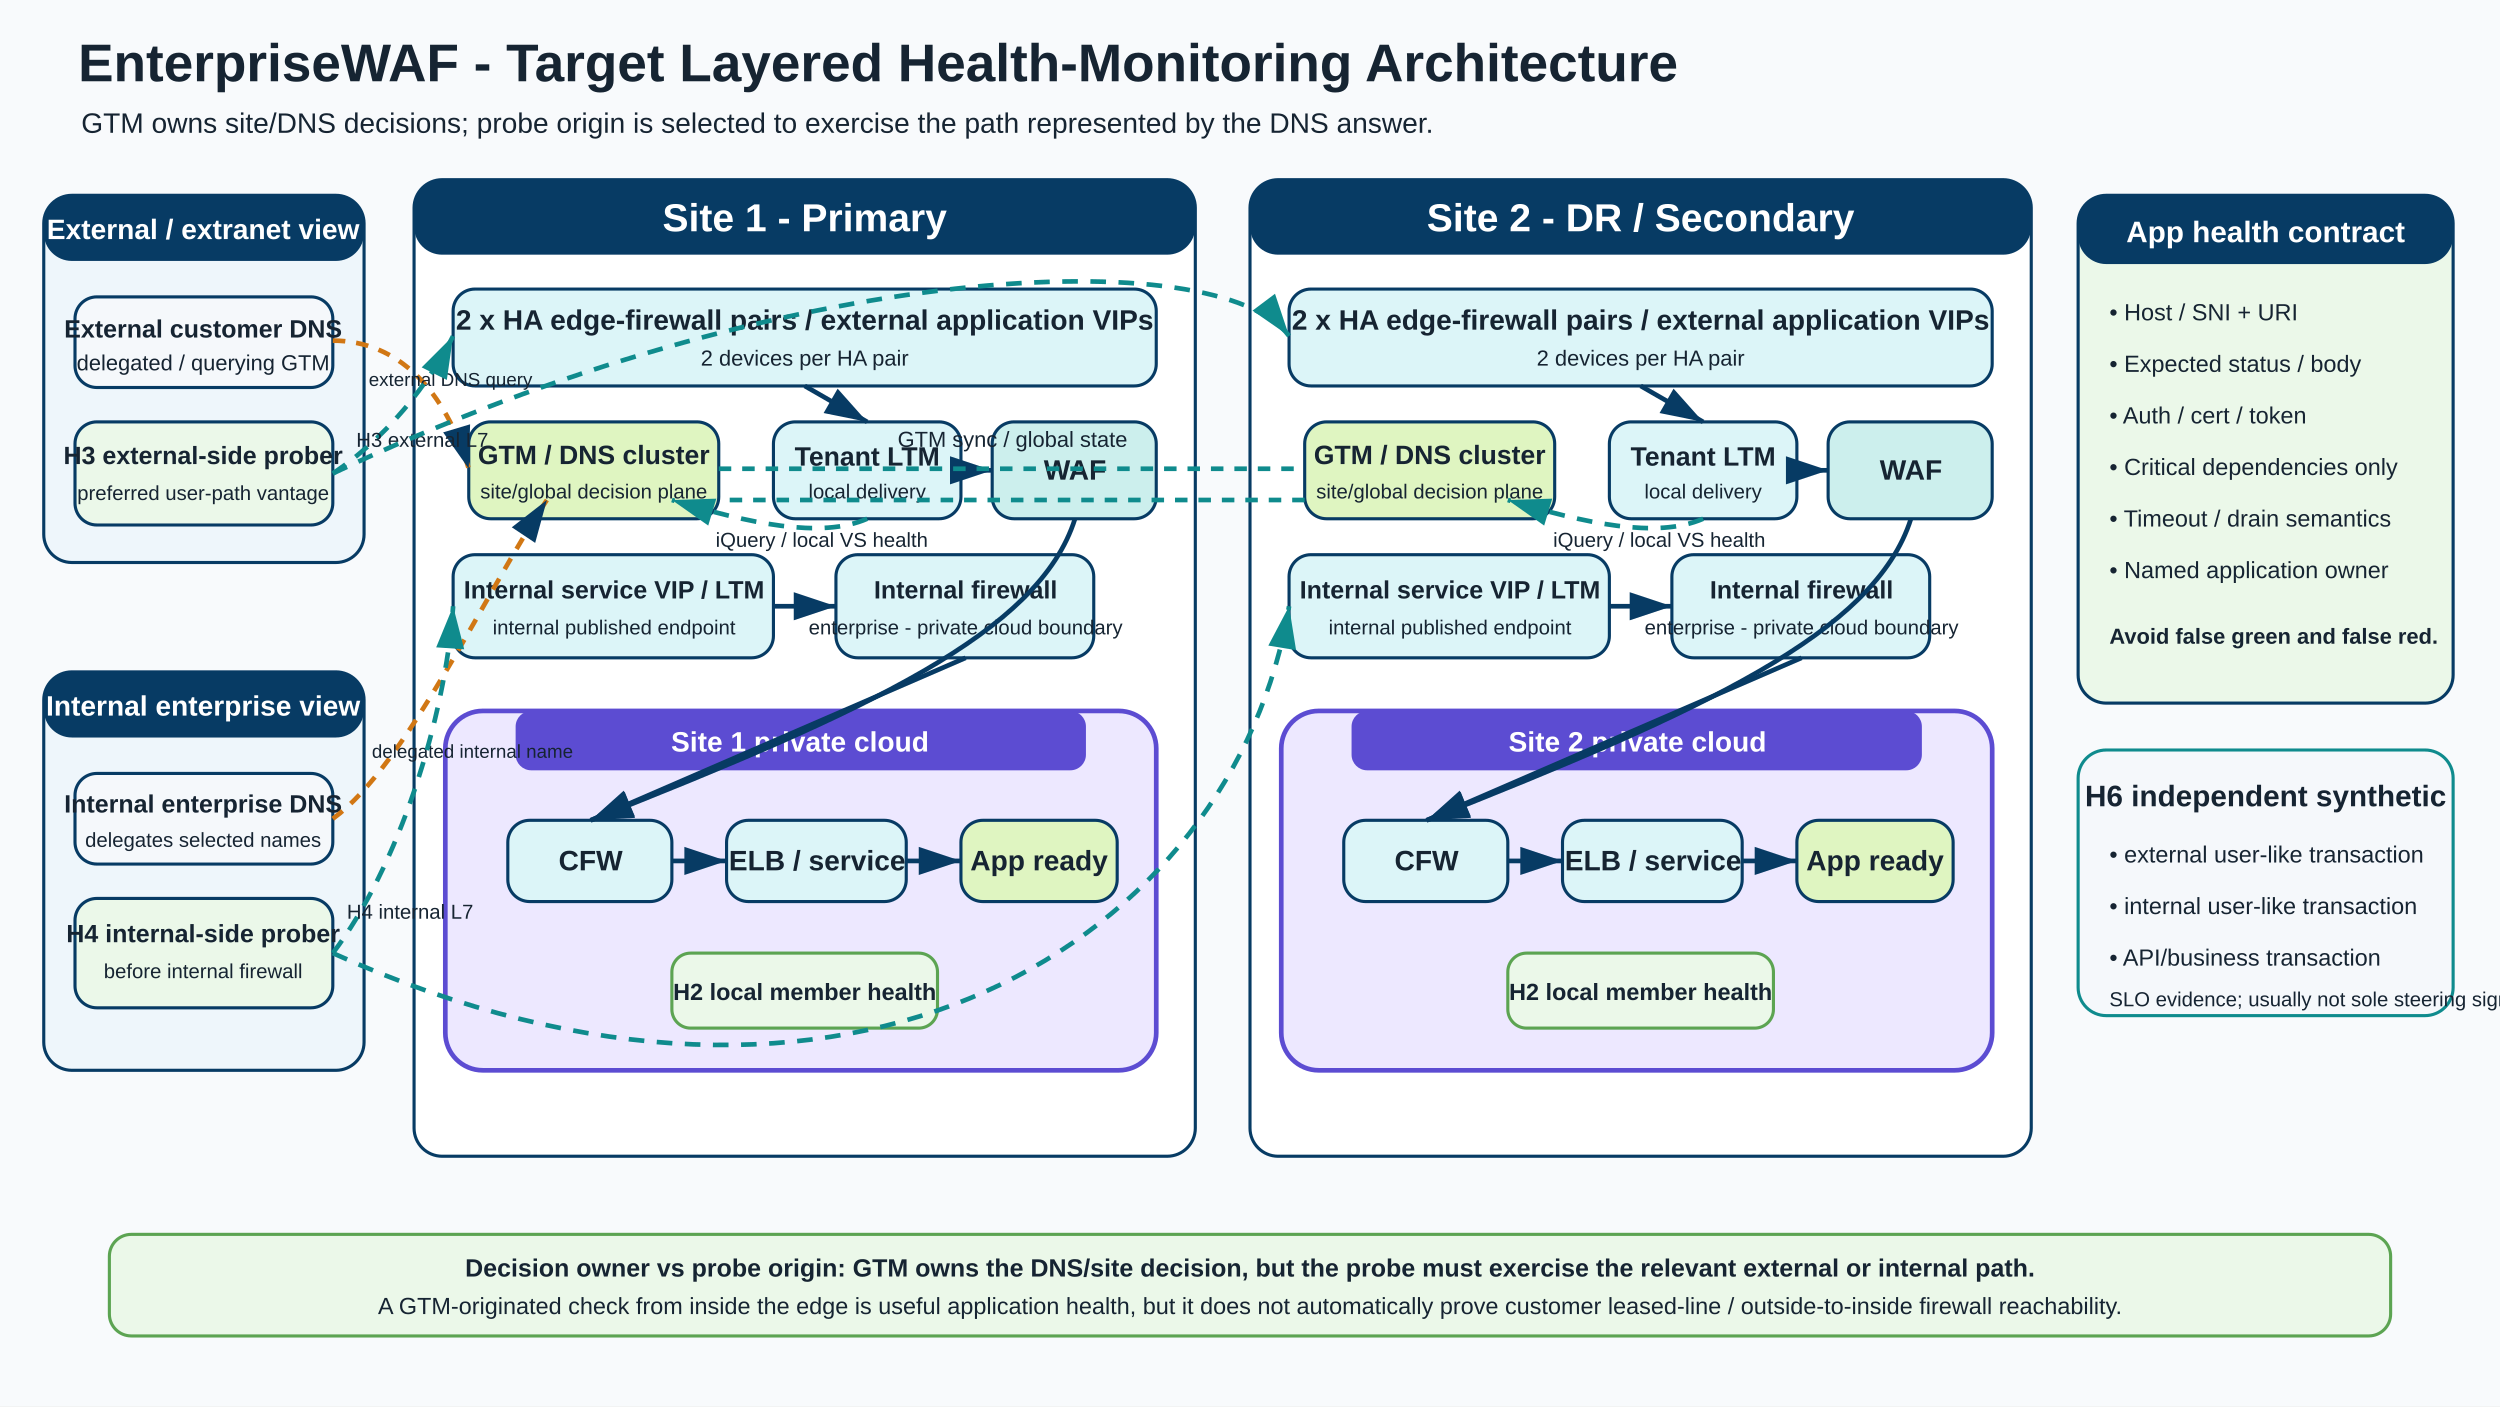
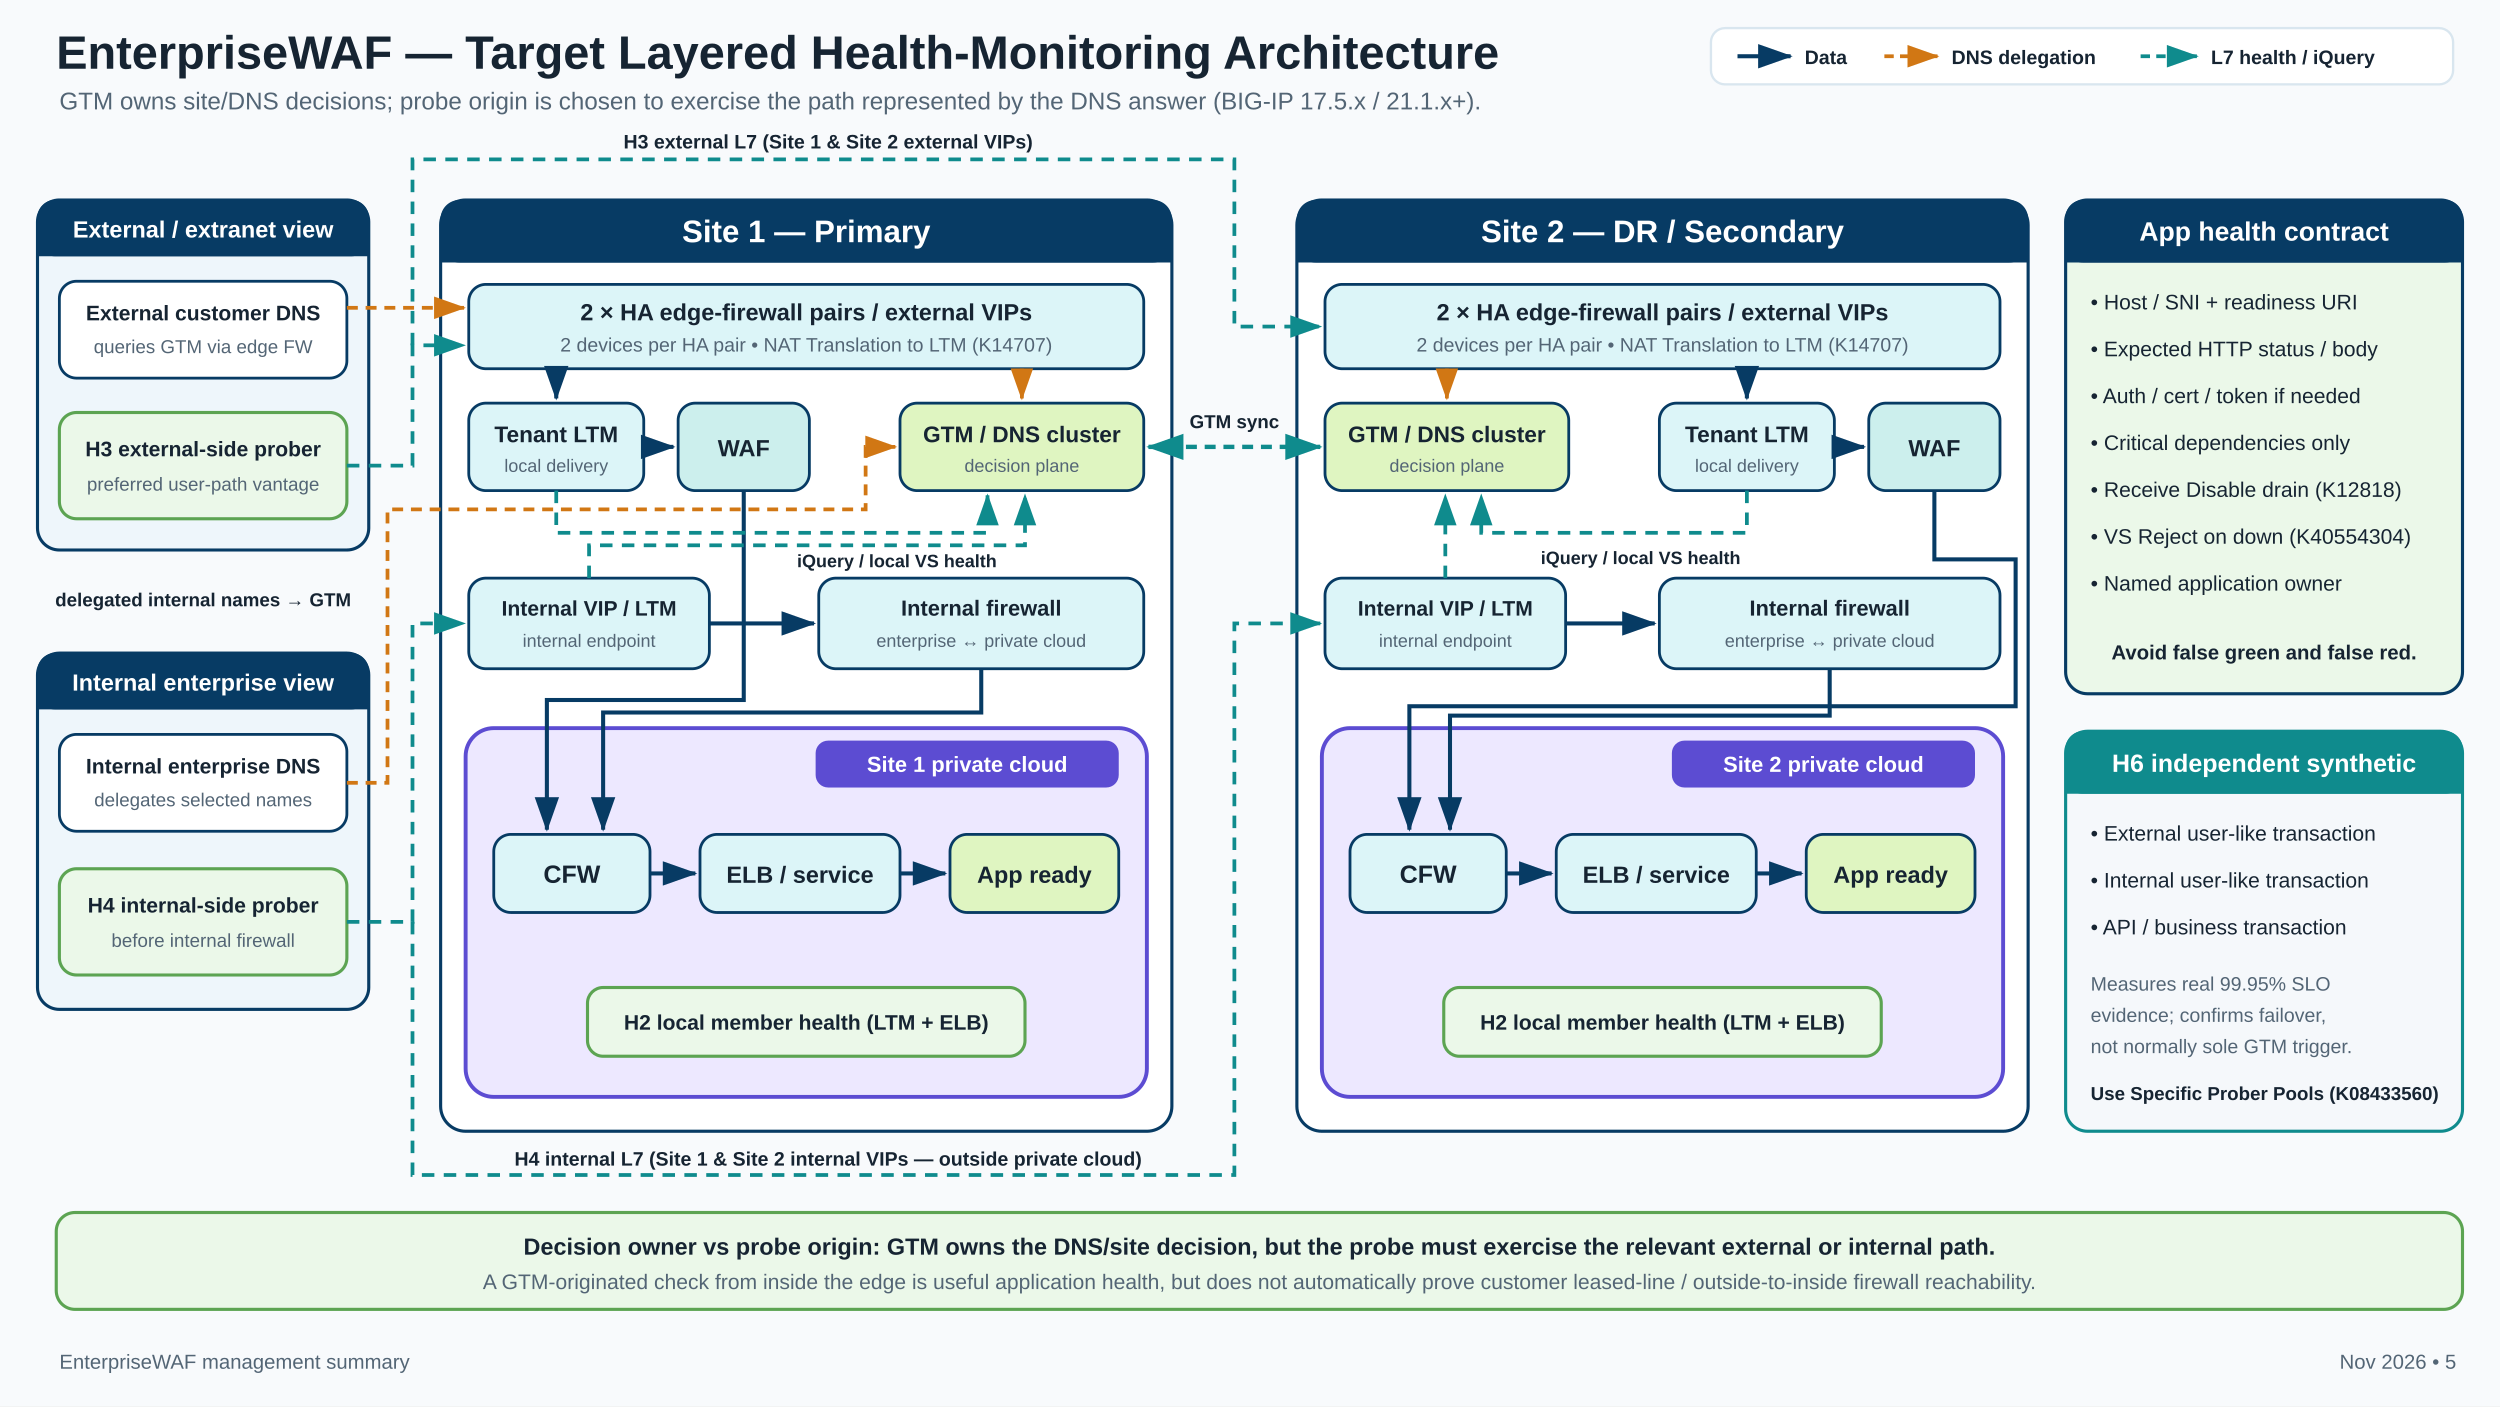
<svg xmlns="http://www.w3.org/2000/svg" width="1600" height="900" viewBox="0 0 1600 900">
  <defs>
-     <marker id="navyArrow" markerWidth="10" markerHeight="10" refX="9" refY="3" orient="auto">
-       <path d="M0,0 L0,6 L9,3 z" fill="#073b64" />
+     <marker id="navyArrow" markerWidth="9" markerHeight="9" refX="8" refY="3" orient="auto">
+       <path d="M0,0 L0,6 L8.5,3 z" fill="#073b64" />
    </marker>
-     <marker id="tealArrow" markerWidth="10" markerHeight="10" refX="9" refY="3" orient="auto">
-       <path d="M0,0 L0,6 L9,3 z" fill="#0f8b8d" />
+     <marker id="tealArrow" markerWidth="9" markerHeight="9" refX="8" refY="3" orient="auto">
+       <path d="M0,0 L0,6 L8.5,3 z" fill="#0f8b8d" />
+     </marker>
+     <marker id="tealStart" markerWidth="9" markerHeight="9" refX="0.5" refY="3" orient="auto">
+       <path d="M8.5,0 L8.5,6 L0,3 z" fill="#0f8b8d" />
+     </marker>
+     <marker id="orangeArrow" markerWidth="9" markerHeight="9" refX="8" refY="3" orient="auto">
+       <path d="M0,0 L0,6 L8.5,3 z" fill="#d17714" />
    </marker>
    <style>
-     .tx{font-family:Arial,sans-serif;fill:#162432}
-     .h{font-family:Arial,sans-serif;fill:white;font-weight:bold}
-     .b{stroke:#073b64;stroke-width:2;rx:14}
-     .flow{stroke:#073b64;stroke-width:3;fill:none;marker-end:url(#navyArrow)}
-     .health{stroke:#0f8b8d;stroke-width:3;fill:none;stroke-dasharray:10 8;marker-end:url(#tealArrow)}
-     .sync{stroke:#0f8b8d;stroke-width:3;fill:none;stroke-dasharray:8 7}
-     .dns{stroke:#d17714;stroke-width:3;fill:none;stroke-dasharray:8 7;marker-end:url(#navyArrow)}
+     .tx{font-family:Liberation Sans,Arial,sans-serif;fill:#162432}
+     .sub{font-family:Liberation Sans,Arial,sans-serif;fill:#536575}
+     .h{font-family:Liberation Sans,Arial,sans-serif;fill:#ffffff;font-weight:bold}
+     .b{stroke:#073b64;stroke-width:1.8;rx:11}
+     .flow{stroke:#073b64;stroke-width:2.6;fill:none;marker-end:url(#navyArrow)}
+     .health{stroke:#0f8b8d;stroke-width:2.4;fill:none;stroke-dasharray:8 6;marker-end:url(#tealArrow)}
+     .sync{stroke:#0f8b8d;stroke-width:2.8;fill:none;stroke-dasharray:7 5;marker-start:url(#tealStart);marker-end:url(#tealArrow)}
+     .dns{stroke:#d17714;stroke-width:2.4;fill:none;stroke-dasharray:7 5;marker-end:url(#orangeArrow)}
  </style>
  </defs>
  <rect width="1600" height="900" fill="#f8fafc" />
-   <text x="50" y="52" class="tx" font-size="34" font-weight="bold">EnterpriseWAF - Target Layered Health-Monitoring Architecture</text>
-   <text x="52" y="85" class="tx" font-size="18" fill="#536575">GTM owns site/DNS decisions; probe origin is selected to exercise the path represented by the DNS answer.</text>
-   <rect x="28" y="125" width="205" height="235" fill="#eef6fb" stroke="#073b64" stroke-width="2" rx="18" />
-   <rect x="28" y="125" width="205" height="42" fill="#073b64" rx="18" />
-   <text x="130" y="153" text-anchor="middle" class="h" font-size="18">External / extranet view</text>
-   <rect x="48" y="190" width="165" height="58" fill="#f5f8fb" class="b" />
-   <text x="130" y="216" text-anchor="middle" class="tx" font-size="16" font-weight="bold">External customer DNS</text>
-   <text x="130" y="237" text-anchor="middle" class="tx" font-size="14">delegated / querying GTM</text>
-   <rect x="48" y="270" width="165" height="66" fill="#ebf8e9" class="b" />
-   <text x="130" y="297" text-anchor="middle" class="tx" font-size="16" font-weight="bold">H3 external-side prober</text>
-   <text x="130" y="320" text-anchor="middle" class="tx" font-size="13">preferred user-path vantage</text>
-   <rect x="28" y="430" width="205" height="255" fill="#eef6fb" stroke="#073b64" stroke-width="2" rx="18" />
-   <rect x="28" y="430" width="205" height="42" fill="#073b64" rx="18" />
-   <text x="130" y="458" text-anchor="middle" class="h" font-size="18">Internal enterprise view</text>
-   <rect x="48" y="495" width="165" height="58" fill="#f5f8fb" class="b" />
-   <text x="130" y="520" text-anchor="middle" class="tx" font-size="16" font-weight="bold">Internal enterprise DNS</text>
-   <text x="130" y="542" text-anchor="middle" class="tx" font-size="13">delegates selected names</text>
-   <rect x="48" y="575" width="165" height="70" fill="#ebf8e9" class="b" />
-   <text x="130" y="603" text-anchor="middle" class="tx" font-size="16" font-weight="bold">H4 internal-side prober</text>
-   <text x="130" y="626" text-anchor="middle" class="tx" font-size="13">before internal firewall</text>
-   <rect x="265" y="115" width="500" height="625" fill="white" stroke="#073b64" stroke-width="2" rx="18" />
-   <rect x="265" y="115" width="500" height="48" fill="#073b64" rx="18" />
-   <text x="515" y="148" text-anchor="middle" class="h" font-size="25">Site 1 - Primary</text>
-   <rect x="290" y="185" width="450" height="62" fill="#dcf5f8" class="b" />
-   <text x="515" y="211" text-anchor="middle" class="tx" font-size="18" font-weight="bold">2 x HA edge-firewall pairs / external application VIPs</text>
-   <text x="515" y="234" text-anchor="middle" class="tx" font-size="14">2 devices per HA pair</text>
-   <rect x="300" y="270" width="160" height="62" fill="#dff5c1" class="b" />
-   <text x="380" y="297" text-anchor="middle" class="tx" font-size="17" font-weight="bold">GTM / DNS cluster</text>
-   <text x="380" y="319" text-anchor="middle" class="tx" font-size="13">site/global decision plane</text>
-   <rect x="495" y="270" width="120" height="62" fill="#dcf5f8" class="b" />
-   <text x="555" y="298" text-anchor="middle" class="tx" font-size="17" font-weight="bold">Tenant LTM</text>
-   <text x="555" y="319" text-anchor="middle" class="tx" font-size="13">local delivery</text>
-   <rect x="635" y="270" width="105" height="62" fill="#ccefed" class="b" />
-   <text x="688" y="307" text-anchor="middle" class="tx" font-size="18" font-weight="bold">WAF</text>
-   <path d="M515 247 L555 270" class="flow" />
-   <path d="M615 301 H635" class="flow" />
-   <rect x="290" y="355" width="205" height="66" fill="#dcf5f8" class="b" />
-   <text x="393" y="383" text-anchor="middle" class="tx" font-size="16" font-weight="bold">Internal service VIP / LTM</text>
-   <text x="393" y="406" text-anchor="middle" class="tx" font-size="13">internal published endpoint</text>
-   <rect x="535" y="355" width="165" height="66" fill="#dcf5f8" class="b" />
-   <text x="618" y="383" text-anchor="middle" class="tx" font-size="16" font-weight="bold">Internal firewall</text>
-   <text x="618" y="406" text-anchor="middle" class="tx" font-size="13">enterprise - private cloud boundary</text>
-   <path d="M495 388 H535" class="flow" />
-   <rect x="285" y="455" width="455" height="230" fill="#ede8ff" stroke="#5c4cd2" stroke-width="3" rx="24" />
-   <rect x="330" y="455" width="365" height="38" fill="#5c4cd2" rx="10" />
-   <text x="512" y="481" text-anchor="middle" class="h" font-size="18">Site 1 private cloud</text>
-   <rect x="325" y="525" width="105" height="52" fill="#dcf5f8" class="b" />
-   <text x="378" y="557" text-anchor="middle" class="tx" font-size="18" font-weight="bold">CFW</text>
-   <rect x="465" y="525" width="115" height="52" fill="#dcf5f8" class="b" />
-   <text x="523" y="557" text-anchor="middle" class="tx" font-size="18" font-weight="bold">ELB / service</text>
-   <rect x="615" y="525" width="100" height="52" fill="#dff5c1" class="b" />
-   <text x="665" y="557" text-anchor="middle" class="tx" font-size="18" font-weight="bold">App ready</text>
-   <path d="M430 551 H465" class="flow" />
-   <path d="M580 551 H615" class="flow" />
-   <path d="M688 332 C665 405,555 455,378 525" class="flow" />
-   <path d="M618 421 L378 525" class="flow" />
-   <rect x="430" y="610" width="170" height="48" fill="#ebf8e9" stroke="#5ca452" stroke-width="2" rx="12" />
-   <text x="515" y="640" text-anchor="middle" class="tx" font-size="15" font-weight="bold">H2 local member health</text>
-   <rect x="800" y="115" width="500" height="625" fill="white" stroke="#073b64" stroke-width="2" rx="18" />
-   <rect x="800" y="115" width="500" height="48" fill="#073b64" rx="18" />
-   <text x="1050" y="148" text-anchor="middle" class="h" font-size="25">Site 2 - DR / Secondary</text>
-   <rect x="825" y="185" width="450" height="62" fill="#dcf5f8" class="b" />
-   <text x="1050" y="211" text-anchor="middle" class="tx" font-size="18" font-weight="bold">2 x HA edge-firewall pairs / external application VIPs</text>
-   <text x="1050" y="234" text-anchor="middle" class="tx" font-size="14">2 devices per HA pair</text>
-   <rect x="835" y="270" width="160" height="62" fill="#dff5c1" class="b" />
-   <text x="915" y="297" text-anchor="middle" class="tx" font-size="17" font-weight="bold">GTM / DNS cluster</text>
-   <text x="915" y="319" text-anchor="middle" class="tx" font-size="13">site/global decision plane</text>
-   <rect x="1030" y="270" width="120" height="62" fill="#dcf5f8" class="b" />
-   <text x="1090" y="298" text-anchor="middle" class="tx" font-size="17" font-weight="bold">Tenant LTM</text>
-   <text x="1090" y="319" text-anchor="middle" class="tx" font-size="13">local delivery</text>
-   <rect x="1170" y="270" width="105" height="62" fill="#ccefed" class="b" />
-   <text x="1223" y="307" text-anchor="middle" class="tx" font-size="18" font-weight="bold">WAF</text>
-   <path d="M1050 247 L1090 270" class="flow" />
-   <path d="M1150 301 H1170" class="flow" />
-   <rect x="825" y="355" width="205" height="66" fill="#dcf5f8" class="b" />
-   <text x="928" y="383" text-anchor="middle" class="tx" font-size="16" font-weight="bold">Internal service VIP / LTM</text>
-   <text x="928" y="406" text-anchor="middle" class="tx" font-size="13">internal published endpoint</text>
-   <rect x="1070" y="355" width="165" height="66" fill="#dcf5f8" class="b" />
-   <text x="1153" y="383" text-anchor="middle" class="tx" font-size="16" font-weight="bold">Internal firewall</text>
-   <text x="1153" y="406" text-anchor="middle" class="tx" font-size="13">enterprise - private cloud boundary</text>
-   <path d="M1030 388 H1070" class="flow" />
-   <rect x="820" y="455" width="455" height="230" fill="#ede8ff" stroke="#5c4cd2" stroke-width="3" rx="24" />
-   <rect x="865" y="455" width="365" height="38" fill="#5c4cd2" rx="10" />
-   <text x="1048" y="481" text-anchor="middle" class="h" font-size="18">Site 2 private cloud</text>
-   <rect x="860" y="525" width="105" height="52" fill="#dcf5f8" class="b" />
-   <text x="913" y="557" text-anchor="middle" class="tx" font-size="18" font-weight="bold">CFW</text>
-   <rect x="1000" y="525" width="115" height="52" fill="#dcf5f8" class="b" />
-   <text x="1058" y="557" text-anchor="middle" class="tx" font-size="18" font-weight="bold">ELB / service</text>
-   <rect x="1150" y="525" width="100" height="52" fill="#dff5c1" class="b" />
-   <text x="1200" y="557" text-anchor="middle" class="tx" font-size="18" font-weight="bold">App ready</text>
-   <path d="M965 551 H1000" class="flow" />
-   <path d="M1115 551 H1150" class="flow" />
-   <path d="M1223 332 C1200 405,1090 455,913 525" class="flow" />
-   <path d="M1153 421 L913 525" class="flow" />
-   <rect x="965" y="610" width="170" height="48" fill="#ebf8e9" stroke="#5ca452" stroke-width="2" rx="12" />
-   <text x="1050" y="640" text-anchor="middle" class="tx" font-size="15" font-weight="bold">H2 local member health</text>
-   <path d="M460 300 H835" class="sync" />
-   <path d="M835 320 H460" class="sync" />
-   <text x="648" y="286" text-anchor="middle" class="tx" font-size="14" fill="#0f8b8d">GTM sync / global state</text>
-   <path d="M555 332 C525 345,480 335,430 320" class="health" />
-   <text x="458" y="350" class="tx" font-size="13" fill="#0f8b8d">iQuery / local VS health</text>
-   <path d="M1090 332 C1060 345,1015 335,965 320" class="health" />
-   <text x="994" y="350" class="tx" font-size="13" fill="#0f8b8d">iQuery / local VS health</text>
-   <path d="M213 218 C255 218,285 250,300 300" class="dns" />
-   <text x="236" y="247" class="tx" font-size="12" fill="#d17714">external DNS query</text>
-   <path d="M213 524 C260 490,310 380,350 320" class="dns" />
-   <text x="238" y="485" class="tx" font-size="12" fill="#d17714">delegated internal name</text>
-   <path d="M213 303 C255 275,280 235,290 215" class="health" />
-   <text x="228" y="286" class="tx" font-size="13" fill="#0f8b8d">H3 external L7</text>
-   <path d="M213 610 C255 555,285 460,290 388" class="health" />
-   <text x="222" y="588" class="tx" font-size="13" fill="#0f8b8d">H4 internal L7</text>
-   <path d="M213 303 C505 165,780 155,825 215" class="health" />
-   <path d="M213 610 C545 760,790 600,825 388" class="health" />
-   <rect x="1330" y="125" width="240" height="325" fill="#ebf8e9" stroke="#073b64" stroke-width="2" rx="18" />
-   <rect x="1330" y="125" width="240" height="44" fill="#073b64" rx="18" />
-   <text x="1450" y="155" text-anchor="middle" class="h" font-size="19">App health contract</text>
-   <text x="1350" y="205" class="tx" font-size="15">• Host / SNI + URI</text>
-   <text x="1350" y="238" class="tx" font-size="15">• Expected status / body</text>
-   <text x="1350" y="271" class="tx" font-size="15">• Auth / cert / token</text>
-   <text x="1350" y="304" class="tx" font-size="15">• Critical dependencies only</text>
-   <text x="1350" y="337" class="tx" font-size="15">• Timeout / drain semantics</text>
-   <text x="1350" y="370" class="tx" font-size="15">• Named application owner</text>
-   <text x="1350" y="412" class="tx" font-size="14" font-weight="bold">Avoid false green and false red.</text>
-   <rect x="1330" y="480" width="240" height="170" fill="#f5f8fb" stroke="#0f8b8d" stroke-width="2" rx="18" />
-   <text x="1450" y="516" text-anchor="middle" class="tx" font-size="19" font-weight="bold" fill="#0f8b8d">H6 independent synthetic</text>
-   <text x="1350" y="552" class="tx" font-size="15">• external user-like transaction</text>
-   <text x="1350" y="585" class="tx" font-size="15">• internal user-like transaction</text>
-   <text x="1350" y="618" class="tx" font-size="15">• API/business transaction</text>
-   <text x="1350" y="644" class="tx" font-size="13">SLO evidence; usually not sole steering signal</text>
-   <rect x="70" y="790" width="1460" height="65" fill="#ebf8e9" stroke="#5ca452" stroke-width="2" rx="14" />
-   <text x="800" y="817" text-anchor="middle" class="tx" font-size="16" font-weight="bold">Decision owner vs probe origin: GTM owns the DNS/site decision, but the probe must exercise the relevant external or internal path.</text>
-   <text x="800" y="841" text-anchor="middle" class="tx" font-size="15">A GTM-originated check from inside the edge is useful application health, but it does not automatically prove customer leased-line / outside-to-inside firewall reachability.</text>
+   <text x="36" y="44" class="tx" font-size="30" font-weight="bold" fill="#073b64">EnterpriseWAF — Target Layered Health-Monitoring Architecture</text>
+   <text x="38" y="70" class="sub" font-size="15.5">GTM owns site/DNS decisions; probe origin is chosen to exercise the path represented by the DNS answer (BIG-IP 17.5.x / 21.1.x+).</text>
+   <rect x="1095" y="18" width="475" height="36" rx="9" fill="#ffffff" stroke="#d9e6ef" stroke-width="1.5" />
+   <line x1="1112" y1="36" x2="1146" y2="36" stroke="#073b64" stroke-width="2.6" marker-end="url(#navyArrow)" />
+   <text x="1155" y="41" class="tx" font-size="12.5" font-weight="bold">Data</text>
+   <line x1="1206" y1="36" x2="1240" y2="36" stroke="#d17714" stroke-width="2.4" stroke-dasharray="6 4" marker-end="url(#orangeArrow)" />
+   <text x="1249" y="41" class="tx" font-size="12.5" font-weight="bold">DNS delegation</text>
+   <line x1="1370" y1="36" x2="1406" y2="36" stroke="#0f8b8d" stroke-width="2.4" stroke-dasharray="6 4" marker-end="url(#tealArrow)" />
+   <text x="1415" y="41" class="tx" font-size="12.5" font-weight="bold">L7 health / iQuery</text>
+   <rect x="24" y="128" width="212" height="224" rx="14" fill="#eef6fb" stroke="#073b64" stroke-width="2" />
+   <rect x="24" y="128" width="212" height="36" rx="11" fill="#073b64" />
+   <rect x="24" y="150" width="212" height="14" fill="#073b64" />
+   <text x="130" y="152" text-anchor="middle" class="h" font-size="15">External / extranet view</text>
+   <rect x="38" y="180" width="184" height="62" fill="#ffffff" class="b" />
+   <text x="130" y="205" text-anchor="middle" class="tx" font-size="13.5" font-weight="bold">External customer DNS</text>
+   <text x="130" y="226" text-anchor="middle" class="sub" font-size="12">queries GTM via edge FW</text>
+   <rect x="38" y="264" width="184" height="68" fill="#ebf8e9" stroke="#5ca452" stroke-width="2" rx="11" />
+   <text x="130" y="292" text-anchor="middle" class="tx" font-size="13.5" font-weight="bold">H3 external-side prober</text>
+   <text x="130" y="314" text-anchor="middle" class="sub" font-size="12">preferred user-path vantage</text>
+   <rect x="24" y="418" width="212" height="228" rx="14" fill="#eef6fb" stroke="#073b64" stroke-width="2" />
+   <rect x="24" y="418" width="212" height="36" rx="11" fill="#073b64" />
+   <rect x="24" y="440" width="212" height="14" fill="#073b64" />
+   <text x="130" y="442" text-anchor="middle" class="h" font-size="15">Internal enterprise view</text>
+   <rect x="38" y="470" width="184" height="62" fill="#ffffff" class="b" />
+   <text x="130" y="495" text-anchor="middle" class="tx" font-size="13.5" font-weight="bold">Internal enterprise DNS</text>
+   <text x="130" y="516" text-anchor="middle" class="sub" font-size="12">delegates selected names</text>
+   <rect x="38" y="556" width="184" height="68" fill="#ebf8e9" stroke="#5ca452" stroke-width="2" rx="11" />
+   <text x="130" y="584" text-anchor="middle" class="tx" font-size="13.5" font-weight="bold">H4 internal-side prober</text>
+   <text x="130" y="606" text-anchor="middle" class="sub" font-size="12">before internal firewall</text>
+   <rect x="282" y="128" width="468" height="596" rx="16" fill="#ffffff" stroke="#073b64" stroke-width="2" />
+   <rect x="282" y="128" width="468" height="40" rx="12" fill="#073b64" />
+   <rect x="282" y="154" width="468" height="14" fill="#073b64" />
+   <text x="516" y="155" text-anchor="middle" class="h" font-size="20">Site 1 — Primary</text>
+   <rect x="300" y="182" width="432" height="54" fill="#dcf5f8" class="b" />
+   <text x="516" y="205" text-anchor="middle" class="tx" font-size="15" font-weight="bold">2 × HA edge-firewall pairs / external VIPs</text>
+   <text x="516" y="225" text-anchor="middle" class="sub" font-size="12.5">2 devices per HA pair • NAT Translation to LTM (K14707)</text>
+   <rect x="300" y="258" width="112" height="56" fill="#dcf5f8" class="b" />
+   <text x="356" y="283" text-anchor="middle" class="tx" font-size="14.5" font-weight="bold">Tenant LTM</text>
+   <text x="356" y="302" text-anchor="middle" class="sub" font-size="11.5">local delivery</text>
+   <rect x="434" y="258" width="84" height="56" fill="#ccefed" class="b" />
+   <text x="476" y="292" text-anchor="middle" class="tx" font-size="15" font-weight="bold">WAF</text>
+   <rect x="576" y="258" width="156" height="56" fill="#dff5c1" class="b" />
+   <text x="654" y="283" text-anchor="middle" class="tx" font-size="14.5" font-weight="bold">GTM / DNS cluster</text>
+   <text x="654" y="302" text-anchor="middle" class="sub" font-size="11.5">decision plane</text>
+   <rect x="300" y="370" width="154" height="58" fill="#dcf5f8" class="b" />
+   <text x="377" y="394" text-anchor="middle" class="tx" font-size="13.5" font-weight="bold">Internal VIP / LTM</text>
+   <text x="377" y="414" text-anchor="middle" class="sub" font-size="11.5">internal endpoint</text>
+   <rect x="524" y="370" width="208" height="58" fill="#dcf5f8" class="b" />
+   <text x="628" y="394" text-anchor="middle" class="tx" font-size="14" font-weight="bold">Internal firewall</text>
+   <text x="628" y="414" text-anchor="middle" class="sub" font-size="11.5">enterprise ↔ private cloud</text>
+   <rect x="298" y="466" width="436" height="236" rx="18" fill="#ede8ff" stroke="#5c4cd2" stroke-width="2.5" />
+   <rect x="522" y="474" width="194" height="30" rx="8" fill="#5c4cd2" />
+   <text x="619" y="494" text-anchor="middle" class="h" font-size="14">Site 1 private cloud</text>
+   <rect x="316" y="534" width="100" height="50" fill="#dcf5f8" class="b" />
+   <text x="366" y="565" text-anchor="middle" class="tx" font-size="16" font-weight="bold">CFW</text>
+   <rect x="448" y="534" width="128" height="50" fill="#dcf5f8" class="b" />
+   <text x="512" y="565" text-anchor="middle" class="tx" font-size="15" font-weight="bold">ELB / service</text>
+   <rect x="608" y="534" width="108" height="50" fill="#dff5c1" class="b" />
+   <text x="662" y="565" text-anchor="middle" class="tx" font-size="15" font-weight="bold">App ready</text>
+   <rect x="376" y="632" width="280" height="44" fill="#ebf8e9" stroke="#5ca452" stroke-width="2" rx="10" />
+   <text x="516" y="659" text-anchor="middle" class="tx" font-size="13.5" font-weight="bold">H2 local member health (LTM + ELB)</text>
+   <path d="M356 236 V255" class="flow" />
+   <path d="M654 236 V255" class="dns" />
+   <path d="M412 286 H431" class="flow" />
+   <path d="M476 314 V448 H350 V531" class="flow" />
+   <path d="M454 399 H521" class="flow" />
+   <path d="M628 428 V456 H386 V531" class="flow" />
+   <path d="M416 559 H445" class="flow" />
+   <path d="M576 559 H605" class="flow" />
+   <path d="M356 314 V341 H632 V317" class="health" />
+   <path d="M377 370 V349 H656 V317" class="health" />
+   <text x="574" y="363" text-anchor="middle" class="tx" font-size="11.5" font-weight="bold" fill="#0f8b8d">iQuery / local VS health</text>
+   <rect x="830" y="128" width="468" height="596" rx="16" fill="#ffffff" stroke="#073b64" stroke-width="2" />
+   <rect x="830" y="128" width="468" height="40" rx="12" fill="#073b64" />
+   <rect x="830" y="154" width="468" height="14" fill="#073b64" />
+   <text x="1064" y="155" text-anchor="middle" class="h" font-size="20">Site 2 — DR / Secondary</text>
+   <rect x="848" y="182" width="432" height="54" fill="#dcf5f8" class="b" />
+   <text x="1064" y="205" text-anchor="middle" class="tx" font-size="15" font-weight="bold">2 × HA edge-firewall pairs / external VIPs</text>
+   <text x="1064" y="225" text-anchor="middle" class="sub" font-size="12.5">2 devices per HA pair • NAT Translation to LTM (K14707)</text>
+   <rect x="848" y="258" width="156" height="56" fill="#dff5c1" class="b" />
+   <text x="926" y="283" text-anchor="middle" class="tx" font-size="14.5" font-weight="bold">GTM / DNS cluster</text>
+   <text x="926" y="302" text-anchor="middle" class="sub" font-size="11.5">decision plane</text>
+   <rect x="1062" y="258" width="112" height="56" fill="#dcf5f8" class="b" />
+   <text x="1118" y="283" text-anchor="middle" class="tx" font-size="14.5" font-weight="bold">Tenant LTM</text>
+   <text x="1118" y="302" text-anchor="middle" class="sub" font-size="11.5">local delivery</text>
+   <rect x="1196" y="258" width="84" height="56" fill="#ccefed" class="b" />
+   <text x="1238" y="292" text-anchor="middle" class="tx" font-size="15" font-weight="bold">WAF</text>
+   <rect x="848" y="370" width="154" height="58" fill="#dcf5f8" class="b" />
+   <text x="925" y="394" text-anchor="middle" class="tx" font-size="13.5" font-weight="bold">Internal VIP / LTM</text>
+   <text x="925" y="414" text-anchor="middle" class="sub" font-size="11.5">internal endpoint</text>
+   <rect x="1062" y="370" width="218" height="58" fill="#dcf5f8" class="b" />
+   <text x="1171" y="394" text-anchor="middle" class="tx" font-size="14" font-weight="bold">Internal firewall</text>
+   <text x="1171" y="414" text-anchor="middle" class="sub" font-size="11.5">enterprise ↔ private cloud</text>
+   <rect x="846" y="466" width="436" height="236" rx="18" fill="#ede8ff" stroke="#5c4cd2" stroke-width="2.5" />
+   <rect x="1070" y="474" width="194" height="30" rx="8" fill="#5c4cd2" />
+   <text x="1167" y="494" text-anchor="middle" class="h" font-size="14">Site 2 private cloud</text>
+   <rect x="864" y="534" width="100" height="50" fill="#dcf5f8" class="b" />
+   <text x="914" y="565" text-anchor="middle" class="tx" font-size="16" font-weight="bold">CFW</text>
+   <rect x="996" y="534" width="128" height="50" fill="#dcf5f8" class="b" />
+   <text x="1060" y="565" text-anchor="middle" class="tx" font-size="15" font-weight="bold">ELB / service</text>
+   <rect x="1156" y="534" width="108" height="50" fill="#dff5c1" class="b" />
+   <text x="1210" y="565" text-anchor="middle" class="tx" font-size="15" font-weight="bold">App ready</text>
+   <rect x="924" y="632" width="280" height="44" fill="#ebf8e9" stroke="#5ca452" stroke-width="2" rx="10" />
+   <text x="1064" y="659" text-anchor="middle" class="tx" font-size="13.5" font-weight="bold">H2 local member health (LTM + ELB)</text>
+   <path d="M926 236 V255" class="dns" />
+   <path d="M1118 236 V255" class="flow" />
+   <path d="M1174 286 H1193" class="flow" />
+   <path d="M1238 314 V358 H1290 V452 H902 V531" class="flow" />
+   <path d="M1002 399 H1059" class="flow" />
+   <path d="M1171 428 V458 H928 V531" class="flow" />
+   <path d="M964 559 H993" class="flow" />
+   <path d="M1124 559 H1153" class="flow" />
+   <path d="M1118 314 V341 H948 V317" class="health" />
+   <path d="M925 370 V317" class="health" />
+   <text x="1050" y="361" text-anchor="middle" class="tx" font-size="11.5" font-weight="bold" fill="#0f8b8d">iQuery / local VS health</text>
+   <path d="M735 286 H845" class="sync" />
+   <text x="790" y="274" text-anchor="middle" class="tx" font-size="12" font-weight="bold" fill="#0f8b8d">GTM sync</text>
+   <path d="M222 197 H297" class="dns" />
+   <path d="M222 298 H264 V221 H297" class="health" />
+   <path d="M264 221 V102 H790 V209 H845" class="health" />
+   <text x="530" y="95" text-anchor="middle" class="tx" font-size="12.5" font-weight="bold" fill="#0f8b8d">H3 external L7 (Site 1 &amp; Site 2 external VIPs)</text>
+   <path d="M222 501 H248 V326 H554 V286 H573" class="dns" />
+   <text x="130" y="388" text-anchor="middle" class="tx" font-size="12" font-weight="bold" fill="#d17714">delegated internal names → GTM</text>
+   <path d="M222 590 H264 V399 H297" class="health" />
+   <path d="M264 590 V752 H790 V399 H845" class="health" />
+   <text x="530" y="746" text-anchor="middle" class="tx" font-size="12.5" font-weight="bold" fill="#0f8b8d">H4 internal L7 (Site 1 &amp; Site 2 internal VIPs — outside private cloud)</text>
+   <rect x="1322" y="128" width="254" height="316" rx="14" fill="#ebf8e9" stroke="#073b64" stroke-width="2" />
+   <rect x="1322" y="128" width="254" height="40" rx="11" fill="#073b64" />
+   <rect x="1322" y="154" width="254" height="14" fill="#073b64" />
+   <text x="1449" y="154" text-anchor="middle" class="h" font-size="17">App health contract</text>
+   <text x="1338" y="198" class="tx" font-size="13.5">• Host / SNI + readiness URI</text>
+   <text x="1338" y="228" class="tx" font-size="13.5">• Expected HTTP status / body</text>
+   <text x="1338" y="258" class="tx" font-size="13.5">• Auth / cert / token if needed</text>
+   <text x="1338" y="288" class="tx" font-size="13.5">• Critical dependencies only</text>
+   <text x="1338" y="318" class="tx" font-size="13.5">• Receive Disable drain (K12818)</text>
+   <text x="1338" y="348" class="tx" font-size="13.5">• VS Reject on down (K40554304)</text>
+   <text x="1338" y="378" class="tx" font-size="13.5">• Named application owner</text>
+   <text x="1449" y="422" text-anchor="middle" class="tx" font-size="13" font-weight="bold" fill="#073b64">Avoid false green and false red.</text>
+   <rect x="1322" y="468" width="254" height="256" rx="14" fill="#f5f8fb" stroke="#0f8b8d" stroke-width="2" />
+   <rect x="1322" y="468" width="254" height="40" rx="11" fill="#0f8b8d" />
+   <rect x="1322" y="494" width="254" height="14" fill="#0f8b8d" />
+   <text x="1449" y="494" text-anchor="middle" class="h" font-size="16">H6 independent synthetic</text>
+   <text x="1338" y="538" class="tx" font-size="13.5">• External user-like transaction</text>
+   <text x="1338" y="568" class="tx" font-size="13.5">• Internal user-like transaction</text>
+   <text x="1338" y="598" class="tx" font-size="13.5">• API / business transaction</text>
+   <text x="1338" y="634" class="sub" font-size="12.5">Measures real 99.95% SLO</text>
+   <text x="1338" y="654" class="sub" font-size="12.5">evidence; confirms failover,</text>
+   <text x="1338" y="674" class="sub" font-size="12.5">not normally sole GTM trigger.</text>
+   <text x="1338" y="704" class="tx" font-size="12" font-weight="bold" fill="#0f8b8d">Use Specific Prober Pools (K08433560)</text>
+   <rect x="36" y="776" width="1540" height="62" rx="12" fill="#ebf8e9" stroke="#5ca452" stroke-width="2" />
+   <text x="806" y="803" text-anchor="middle" class="tx" font-size="15" font-weight="bold" fill="#073b64">Decision owner vs probe origin: GTM owns the DNS/site decision, but the probe must exercise the relevant external or internal path.</text>
+   <text x="806" y="825" text-anchor="middle" class="sub" font-size="13.5">A GTM-originated check from inside the edge is useful application health, but does not automatically prove customer leased-line / outside-to-inside firewall reachability.</text>
+   <text x="38" y="876" class="sub" font-size="13">EnterpriseWAF management summary</text>
+   <text x="1572" y="876" text-anchor="end" class="sub" font-size="13">Nov 2026  •  5</text>
</svg>
